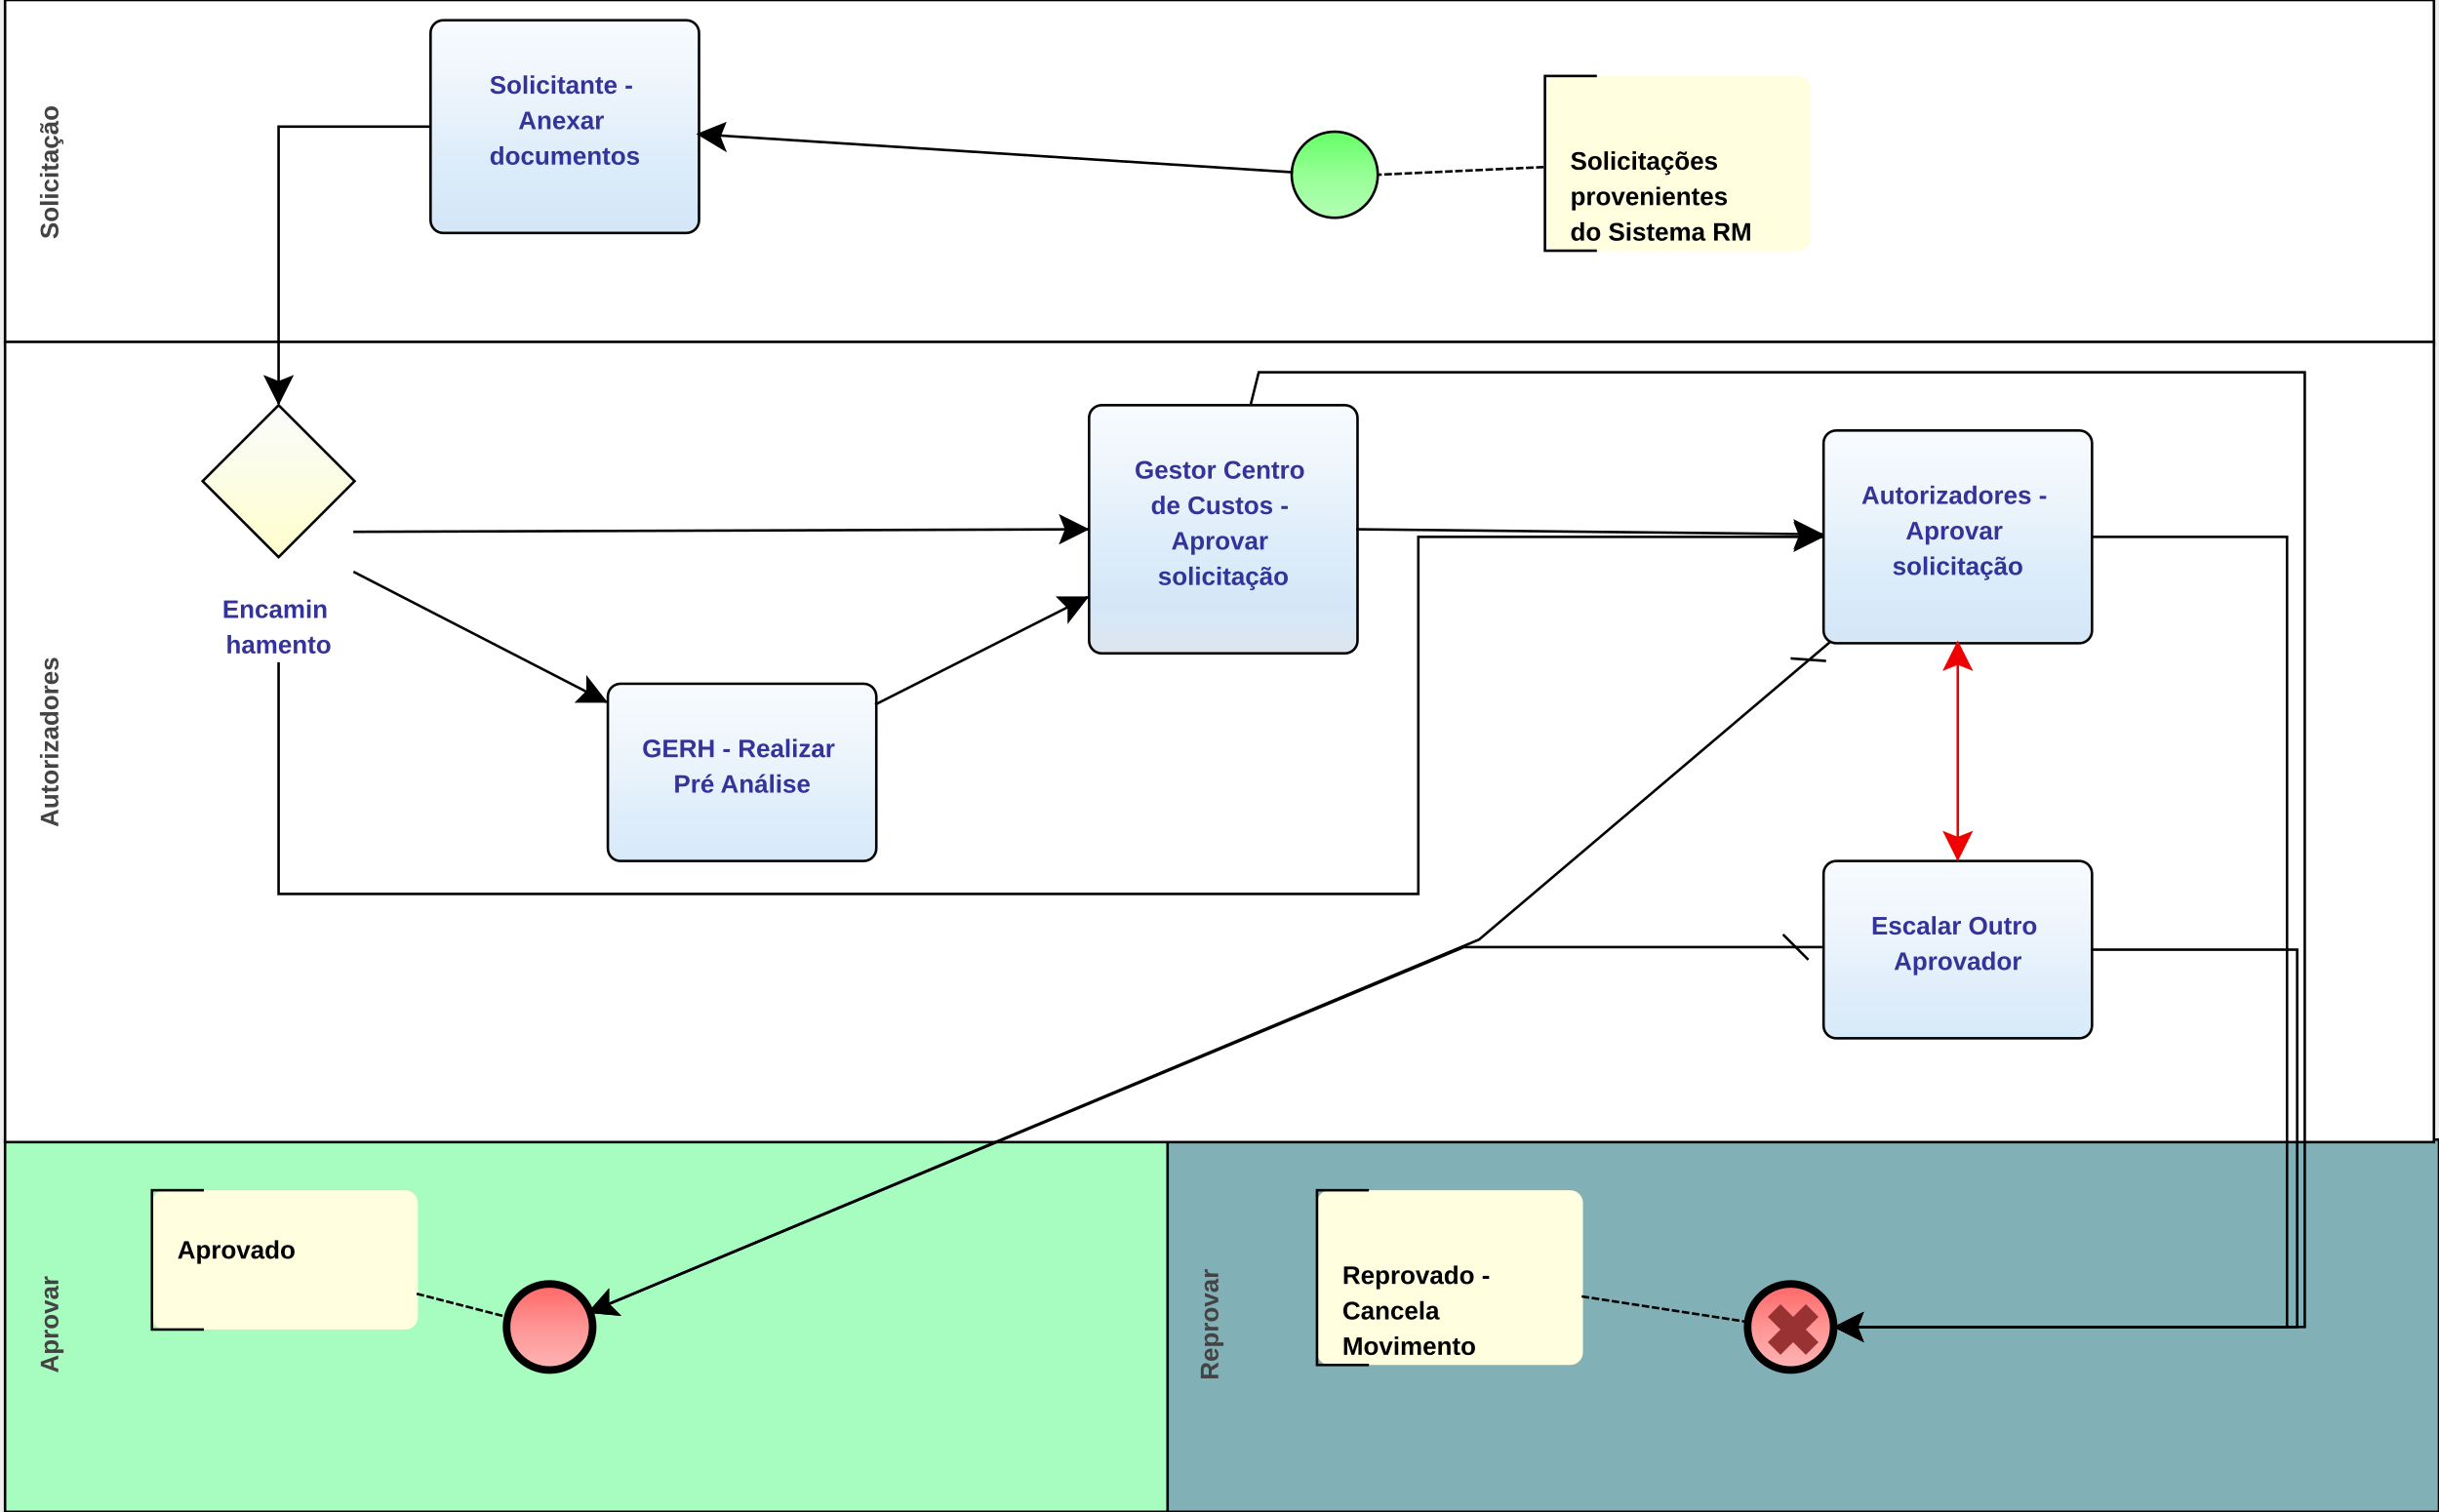
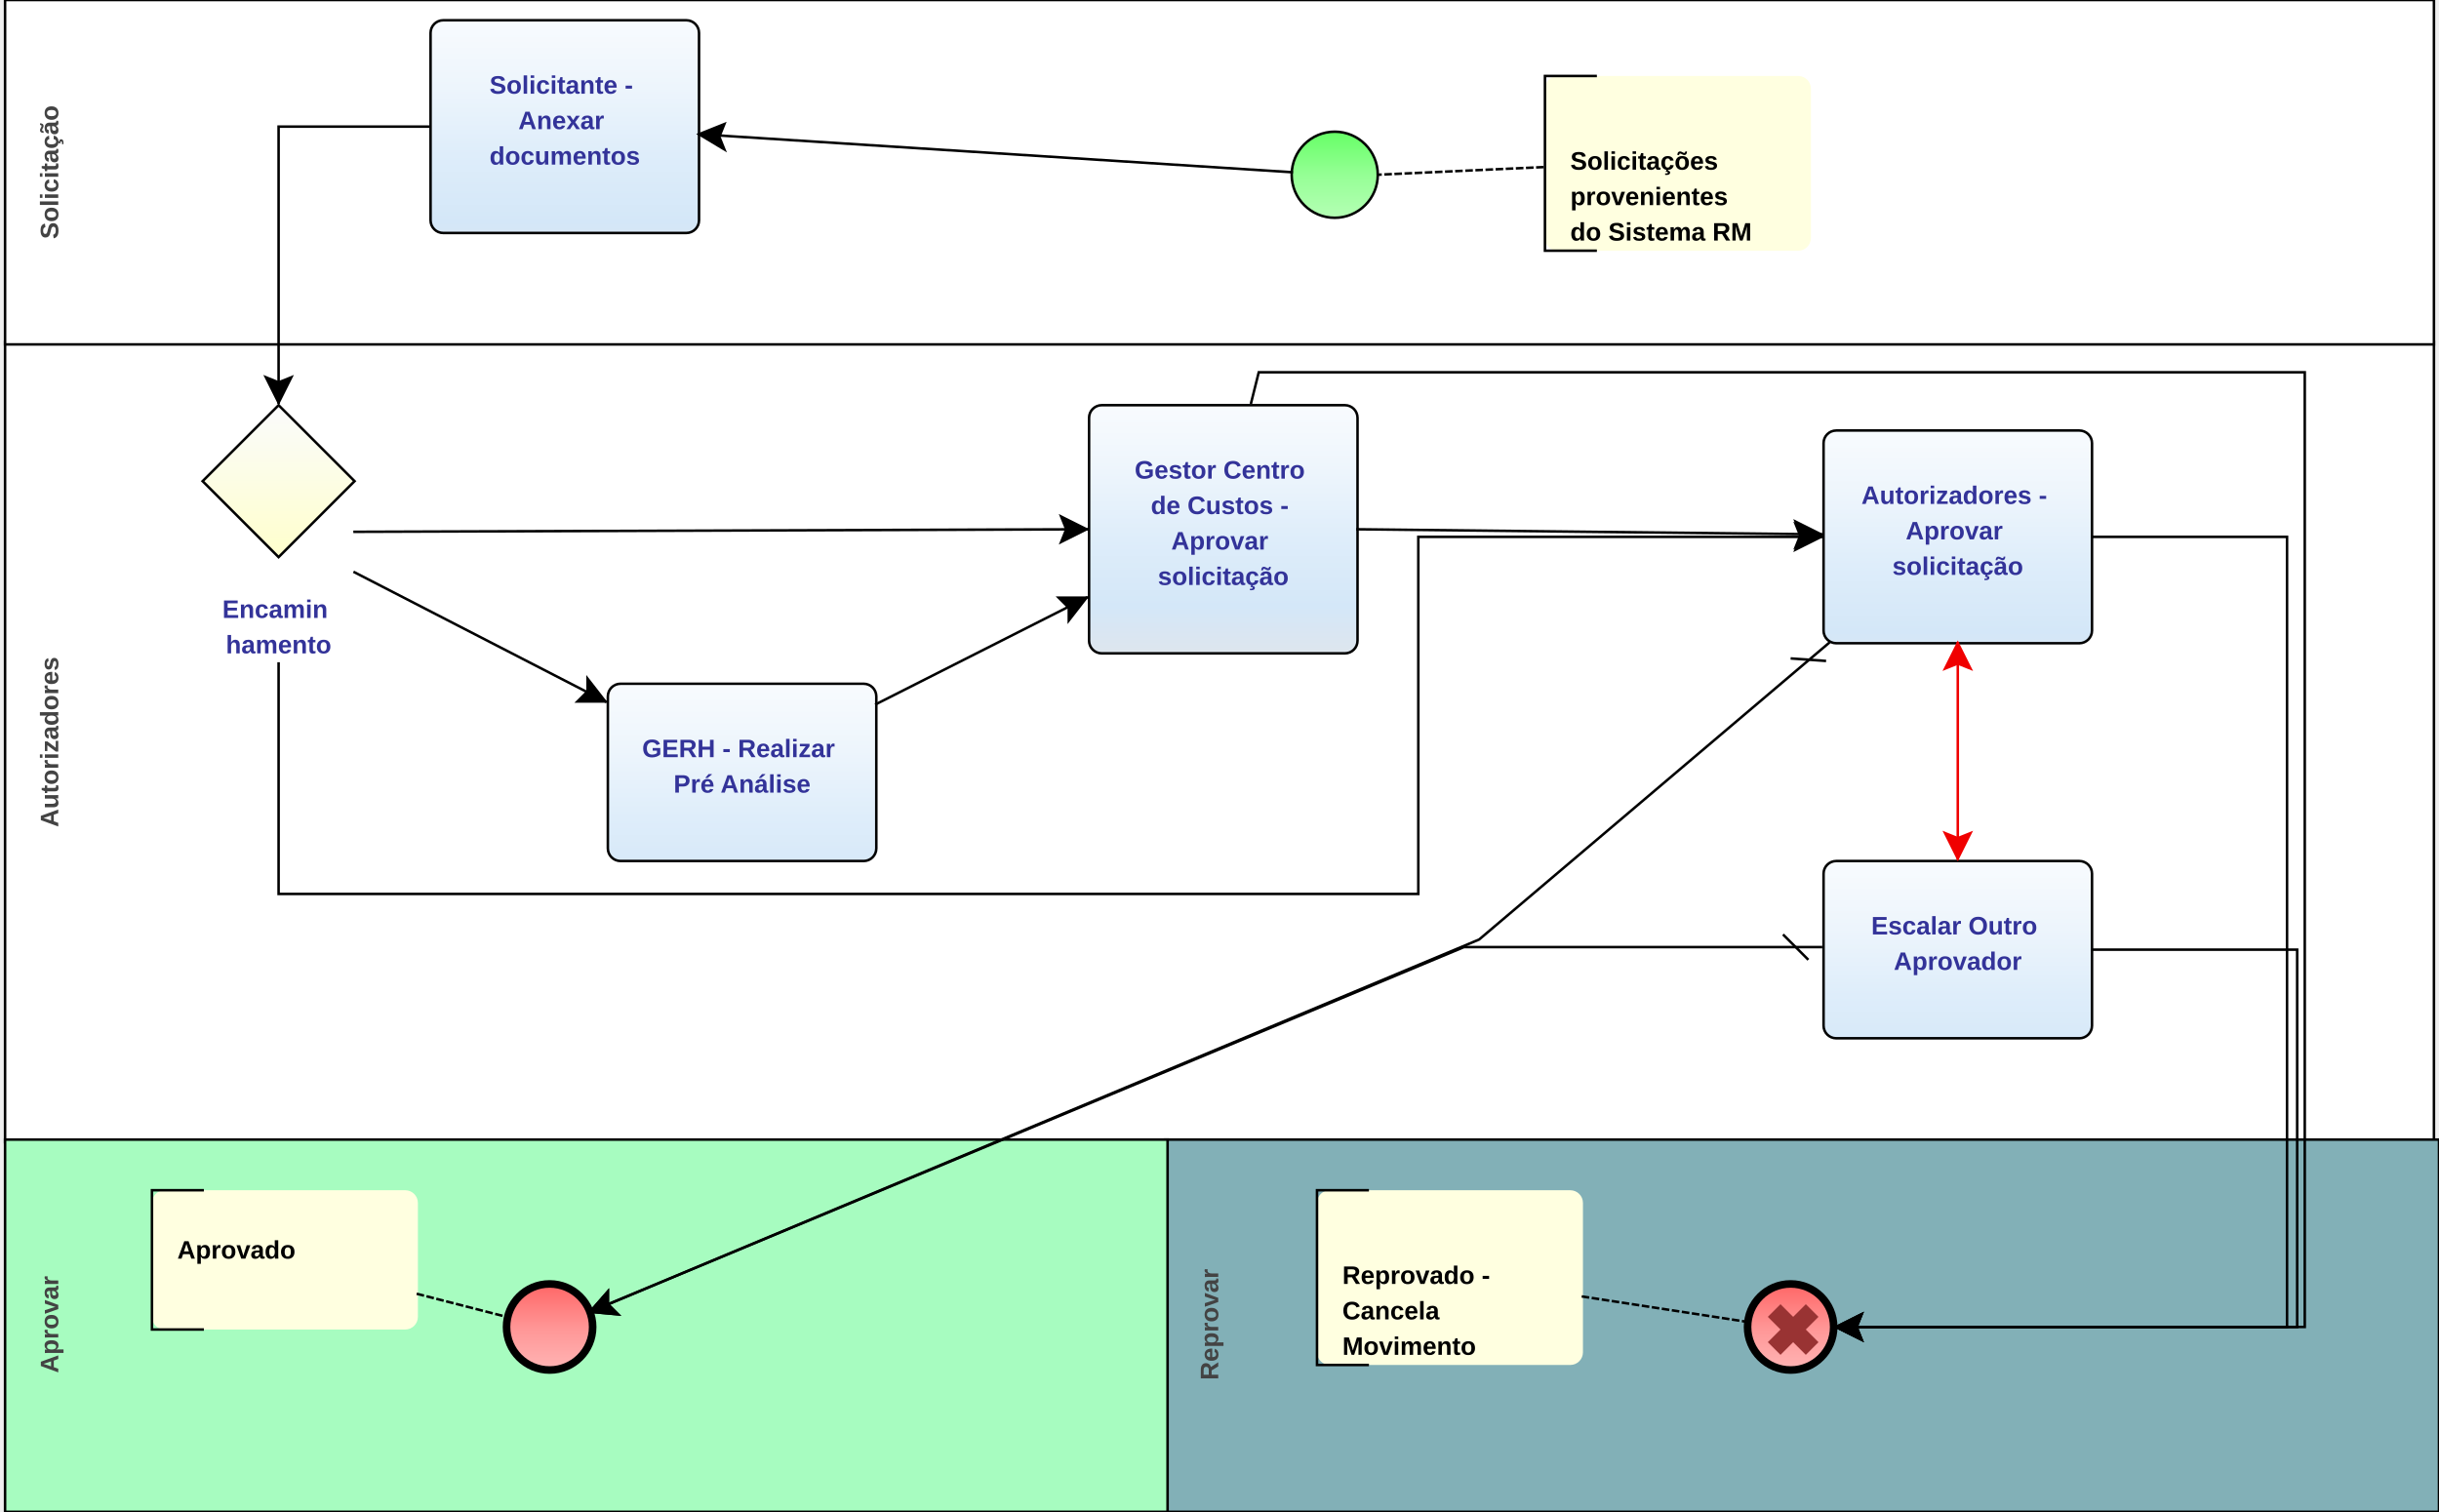
<svg xmlns="http://www.w3.org/2000/svg" xmlns:xlink="http://www.w3.org/1999/xlink" style="stroke-dasharray:none; shape-rendering:auto; font-family:'Arial'; text-rendering:auto; fill-opacity:1; color-interpolation:auto; color-rendering:auto; font-size:12; fill:black; stroke:black; image-rendering:auto; stroke-miterlimit:10; stroke-linecap:square; stroke-linejoin:miter; font-style:normal; stroke-width:1; stroke-dashoffset:0; font-weight:normal; stroke-opacity:1;" contentScriptType="text/ecmascript" preserveAspectRatio="xMidYMid meet" zoomAndPan="magnify" version="1.0" contentStyleType="text/css" xml:xlink="http://www.w3.org/1999/xlink" width="963" height="597">
-   <rect x="2" y="0" width="959" height="136" ry="0" rx="0" style="stroke:#000000; fill:#FFFFFF" />
-   <g componentSequence="2">
-     <text x="-68" y="9" transform="rotate(270)" text-anchor="middle" style="font-weight:bold;font-size:10px;stroke:none; fill:#434343">
-       <tspan dy="14" x="-68">Solicitação</tspan>
+   <rect x="2" y="135" width="959" height="316" ry="0" rx="0" style="stroke:#000000; fill:#FFFFFF" />
+   <g componentSequence="1">
+     <text x="-293" y="9" transform="rotate(270)" text-anchor="middle" style="font-weight:bold;font-size:10px;stroke:none; fill:#434343">
+       <tspan dy="14" x="-293">Autorizadores</tspan>
    </text>
  </g>
  <rect x="460" y="450" width="503" height="147" ry="0" rx="0" style="stroke:#000000; fill:#82B0B7" />
  <g componentSequence="3">
    <text x="-523" y="467" transform="rotate(270)" text-anchor="middle" style="font-weight:bold;font-size:10px;stroke:none; fill:#434343">
      <tspan dy="14" x="-523">Reprovar</tspan>
    </text>
  </g>
+   <rect x="2" y="0" width="959" height="136" ry="0" rx="0" style="stroke:#000000; fill:#FFFFFF" />
+   <g componentSequence="4">
+     <text x="-68" y="9" transform="rotate(270)" text-anchor="middle" style="font-weight:bold;font-size:10px;stroke:none; fill:#434343">
+       <tspan dy="14" x="-68">Solicitação</tspan>
+     </text>
+   </g>
  <rect x="2" y="450" width="459" height="147" ry="0" rx="0" style="stroke:#000000; fill:#A7FCC0" />
-   <g componentSequence="4">
+   <g componentSequence="2">
    <text x="-523" y="9" transform="rotate(270)" text-anchor="middle" style="font-weight:bold;font-size:10px;stroke:none; fill:#434343">
      <tspan dy="14" x="-523">Aprovar</tspan>
    </text>
  </g>
-   <rect x="2" y="135" width="959" height="316" ry="0" rx="0" style="stroke:#000000; fill:#FFFFFF" />
-   <g componentSequence="5">
-     <text x="-293" y="9" transform="rotate(270)" text-anchor="middle" style="font-weight:bold;font-size:10px;stroke:none; fill:#434343">
-       <tspan dy="14" x="-293">Autorizadores</tspan>
-     </text>
-   </g>
  <g sequence="2">
-     <ellipse cx="527" cy="69" rx="17" ry="17" stroke-width="1" style="fill:url(#linearGradient66FF6696FF96B6FFB6_1125356191);" stroke="336633" />
+     <ellipse cx="527" cy="69" rx="17" ry="17" stroke-width="1" style="fill:url(#linearGradient66FF6696FF96B6FFB6_719940333);" stroke="336633" />
  </g>
  <g sequence="8">
-     <ellipse cx="217" cy="524" rx="17" ry="17" stroke-width="3" style="fill:url(#linearGradientFF6666FF9696FFB6B6_1305769101);" stroke="993333" />
+     <ellipse cx="217" cy="524" rx="17" ry="17" stroke-width="3" style="fill:url(#linearGradientFF6666FF9696FFB6B6_607027648);" stroke="993333" />
  </g>
  <g sequence="116">
-     <rect x="170" y="8" width="106" height="84" ry="5" rx="5" style="fill:url(#linearGradientF8FBFEEDF5FCDEEDFAD4E7F8E2E5E9_1240201711);" stroke="191970" />
+     <rect x="170" y="8" width="106" height="84" ry="5" rx="5" style="fill:url(#linearGradientF8FBFEEDF5FCDEEDFAD4E7F8E2E5E9_537985437);" stroke="191970" />
  </g>
  <g componentSequence="116">
    <text x="223" y="23" text-anchor="middle" style="font-weight:bold;font-size:10px;stroke:none; fill:#333399">
      <tspan dy="14" x="223">Solicitante -</tspan>
      <tspan dy="14" x="223">Anexar</tspan>
      <tspan dy="14" x="223">documentos</tspan>
    </text>
  </g>
  <g sequence="123">
-     <rect x="720" y="170" width="106" height="84" ry="5" rx="5" style="fill:url(#linearGradientF8FBFEEDF5FCDEEDFAD4E7F8E2E5E9_216628918);" stroke="191970" />
+     <rect x="720" y="170" width="106" height="84" ry="5" rx="5" style="fill:url(#linearGradientF8FBFEEDF5FCDEEDFAD4E7F8E2E5E9_1695779835);" stroke="191970" />
  </g>
  <g componentSequence="123">
    <text x="773" y="185" text-anchor="middle" style="font-weight:bold;font-size:10px;stroke:none; fill:#333399">
      <tspan dy="14" x="773">Autorizadores -</tspan>
      <tspan dy="14" x="773">Aprovar</tspan>
      <tspan dy="14" x="773">solicitação</tspan>
    </text>
  </g>
  <g sequence="134">
-     <ellipse cx="707" cy="524" rx="17" ry="17" stroke-width="3" style="fill:url(#linearGradientFF6666FF9696FFB6B6_1395757790);" stroke="993333" />
+     <ellipse cx="707" cy="524" rx="17" ry="17" stroke-width="3" style="fill:url(#linearGradientFF6666FF9696FFB6B6_72104886);" stroke="993333" />
  </g>
  <g sequence="134">
    <polygon points=" 698 520 703 515 708 520 713 515 718 520 713 525 718 530 713 535 708 530 703 535 698 530 703 525" style="stroke:none; fill:#993333" />
  </g>
  <g sequence="140">
-     <rect x="720" y="340" width="106" height="70" ry="5" rx="5" style="fill:url(#linearGradientF8FBFEEDF5FCDEEDFAD4E7F8E2E5E9_1034941481);" stroke="191970" />
+     <rect x="720" y="340" width="106" height="70" ry="5" rx="5" style="fill:url(#linearGradientF8FBFEEDF5FCDEEDFAD4E7F8E2E5E9_1413253758);" stroke="191970" />
  </g>
  <g componentSequence="140">
    <text x="773" y="355" text-anchor="middle" style="font-weight:bold;font-size:10px;stroke:none; fill:#333399">
      <tspan dy="14" x="773">Escalar Outro</tspan>
      <tspan dy="14" x="773">Aprovador</tspan>
    </text>
  </g>
  <g sequence="145">
-     <rect x="430" y="160" width="106" height="98" ry="5" rx="5" style="fill:url(#linearGradientF8FBFEEDF5FCDEEDFAD4E7F8E2E5E9_731727602);" stroke="191970" />
+     <rect x="430" y="160" width="106" height="98" ry="5" rx="5" style="fill:url(#linearGradientF8FBFEEDF5FCDEEDFAD4E7F8E2E5E9_2089378957);" stroke="191970" />
  </g>
  <g componentSequence="145">
    <text x="483" y="175" text-anchor="middle" style="font-weight:bold;font-size:10px;stroke:none; fill:#333399">
      <tspan dy="14" x="483">Gestor Centro</tspan>
      <tspan dy="14" x="483">de Custos -</tspan>
      <tspan dy="14" x="483">Aprovar</tspan>
      <tspan dy="14" x="483">solicitação</tspan>
    </text>
  </g>
  <g sequence="164">
-     <polygon points=" 80 190 110 160 140 190 110 220 80 190" style="fill:url(#linearGradientFAFBFCFFFFCC_1824948729);" stroke="000000" />
+     <polygon points=" 80 190 110 160 140 190 110 220 80 190" style="fill:url(#linearGradientFAFBFCFFFFCC_87848116);" stroke="000000" />
  </g>
  <g componentSequence="164">
    <text x="110" y="230" text-anchor="middle" style="font-weight:bold;font-size:10px;stroke:none; fill:#333399">
      <tspan dy="14" x="110">Encamin</tspan>
      <tspan dy="14" x="110">hamento</tspan>
    </text>
  </g>
  <g sequence="166">
-     <rect x="240" y="270" width="106" height="70" ry="5" rx="5" style="fill:url(#linearGradientF8FBFEEDF5FCDEEDFAD4E7F8E2E5E9_868112861);" stroke="191970" />
+     <rect x="240" y="270" width="106" height="70" ry="5" rx="5" style="fill:url(#linearGradientF8FBFEEDF5FCDEEDFAD4E7F8E2E5E9_1615363630);" stroke="191970" />
  </g>
  <g componentSequence="166">
    <text x="293" y="285" text-anchor="middle" style="font-weight:bold;font-size:10px;stroke:none; fill:#333399">
      <tspan dy="14" x="293">GERH - Realizar</tspan>
      <tspan dy="14" x="293">Pré Análise</tspan>
    </text>
  </g>
  <rect x="60" y="470" width="105" height="55" ry="5" rx="5" style="stroke:none; fill:#FFFFE0" />
  <g componentSequence="26">
    <text x="70" y="483" text-anchor="left" style="font-weight:bold;font-size:10px;stroke:none; fill:#000000">
      <tspan dy="14" x="70">Aprovado</tspan>
    </text>
  </g>
  <path style="fill:none; stroke-width:1; stroke:#000000;" d="M80.0 470.0 L60.0 470.0 L60.0 525.0 L80.0 525.0" />
  <rect x="520" y="470" width="105" height="69" ry="5" rx="5" style="stroke:none; fill:#FFFFE0" />
  <g componentSequence="30">
    <text x="530" y="493" text-anchor="left" style="font-weight:bold;font-size:10px;stroke:none; fill:#000000">
      <tspan dy="14" x="530">Reprovado -</tspan>
      <tspan dy="14" x="530">Cancela</tspan>
      <tspan dy="14" x="530">Movimento</tspan>
    </text>
  </g>
  <path style="fill:none; stroke-width:1; stroke:#000000;" d="M540.0 470.0 L520.0 470.0 L520.0 539.0 L540.0 539.0" />
  <rect x="610" y="30" width="105" height="69" ry="5" rx="5" style="stroke:none; fill:#FFFFE0" />
  <g componentSequence="130">
    <text x="620" y="53" text-anchor="left" style="font-weight:bold;font-size:10px;stroke:none; fill:#000000">
      <tspan dy="14" x="620">Solicitações</tspan>
      <tspan dy="14" x="620">provenientes</tspan>
      <tspan dy="14" x="620">do Sistema RM</tspan>
    </text>
  </g>
  <path style="fill:none; stroke-width:1; stroke:#000000;" d="M630.0 30.0 L610.0 30.0 L610.0 99.0 L630.0 99.0" />
  <g componentSequence="105">
    <text x="403" y="61" style="font-size:10px;font-weight:none;stroke:none; fill:#333399" text-anchor="left" />
  </g>
  <g componentSequence="126">
    <text x="503" y="409" style="font-size:10px;font-weight:none;stroke:none; fill:#333399" text-anchor="left" />
  </g>
  <g componentSequence="143">
    <text x="482" y="418" style="font-size:10px;font-weight:none;stroke:none; fill:#333399" text-anchor="left" />
  </g>
  <g componentSequence="155">
    <text x="783" y="297" style="font-size:10px;font-weight:none;stroke:none; fill:#333399" text-anchor="left" />
  </g>
  <g componentSequence="162">
    <text x="913" y="419" style="font-size:10px;font-weight:none;stroke:none; fill:#333399" text-anchor="left" />
  </g>
  <g componentSequence="165">
    <text x="295" y="210" style="font-size:10px;font-weight:none;stroke:none; fill:#333399" text-anchor="left" />
  </g>
  <g componentSequence="167">
    <text x="200" y="252" style="font-size:10px;font-weight:none;stroke:none; fill:#333399" text-anchor="left" />
  </g>
  <g componentSequence="168">
    <text x="398" y="257" style="font-size:10px;font-weight:none;stroke:none; fill:#333399" text-anchor="left" />
  </g>
  <g componentSequence="169">
    <text x="120" y="75" style="font-size:10px;font-weight:none;stroke:none; fill:#333399" text-anchor="left" />
  </g>
+   <g componentSequence="170">
+     <text x="450" y="353" style="font-size:10px;font-weight:none;stroke:none; fill:#333399" text-anchor="left" />
+   </g>
+   <g componentSequence="171">
+     <text x="638" y="210" style="font-size:10px;font-weight:none;stroke:none; fill:#333399" text-anchor="left" />
+   </g>
+   <g componentSequence="172">
+     <text x="920" y="215" style="font-size:10px;font-weight:none;stroke:none; fill:#333399" text-anchor="left" />
+   </g>
+   <g componentSequence="173">
+     <text x="917" y="500" style="font-size:10px;font-weight:none;stroke:none; fill:#333399" text-anchor="left" />
+   </g>
  <g componentSequence="27">
    <text x="192" y="516" style="font-size:10px;font-weight:none;stroke:none; fill:#333399" text-anchor="left" />
  </g>
  <g componentSequence="31">
    <text x="667" y="517" style="font-size:10px;font-weight:none;stroke:none; fill:#333399" text-anchor="left" />
  </g>
  <g componentSequence="131">
    <text x="587" y="67" style="font-size:10px;font-weight:none;stroke:none; fill:#333399" text-anchor="left" />
-   </g>
-   <g componentSequence="170">
-     <text x="450" y="353" style="font-size:10px;font-weight:none;stroke:none; fill:#333399" text-anchor="left" />
-   </g>
-   <g componentSequence="171">
-     <text x="638" y="210" style="font-size:10px;font-weight:none;stroke:none; fill:#333399" text-anchor="left" />
-   </g>
-   <g componentSequence="172">
-     <text x="920" y="215" style="font-size:10px;font-weight:none;stroke:none; fill:#333399" text-anchor="left" />
-   </g>
-   <g componentSequence="173">
-     <text x="917" y="500" style="font-size:10px;font-weight:none;stroke:none; fill:#333399" text-anchor="left" />
  </g>
  <path style="fill:none; stroke:#000000;stroke-width:1" d="M510.0 68.0 L276.0 53.0" />
  <polygon style="fill:#000000; stroke:#000000;" points=" 286 59 276 53 286 49 284 54" />
  <path style="fill:none; stroke:#000000;stroke-dasharray:2" d="M609.0 66.0 L544.0 69.0" />
  <path style="fill:none; stroke:#000000;stroke-width:1" d="M722.0 254.0 L584.0 371.0 L233.0 518.0" />
  <polygon style="fill:#000000; stroke:#000000;" points=" 244 519 233 518 240 510 240 515" />
  <polygon style="fill:#000000; stroke:#000000;" points=" 721 261 707 260" />
  <path style="fill:none; stroke:#000000;stroke-width:1" d="M719.0 374.0 L578.0 374.0 L233.0 518.0" />
  <polygon style="fill:#000000; stroke:#000000;" points=" 244 519 233 518 240 510 240 515" />
  <polygon style="fill:#000000; stroke:#000000;" points=" 714 379 704 369" />
  <path style="fill:none; stroke:#000000;stroke-dasharray:2" d="M165.0 511.0 L200.0 520.0" />
  <path style="fill:none; stroke:#000000;stroke-width:1" d="M169.0 50.0 L110.0 50.0 L110.0 159.0" />
  <polygon style="fill:#000000; stroke:#000000;" points=" 115 149 110 159 105 149 110 151" />
  <path style="fill:none; stroke:#F00000;stroke-width:1" d="M773.0 254.0 L773.0 339.0" />
  <polygon style="fill:#F00000; stroke:#F00000;" points=" 778 329 773 339 768 329 773 331" />
  <polygon style="fill:#F00000; stroke:#F00000;" points=" 768 264 773 254 778 264 773 262" />
  <path style="fill:none; stroke:#000000;stroke-width:1" d="M826.0 212.0 L903.0 212.0 L903.0 524.0 L725.0 524.0" />
  <polygon style="fill:#000000; stroke:#000000;" points=" 735 529 725 524 735 519 733 524" />
  <path style="fill:none; stroke:#000000;stroke-width:1" d="M110.0 262.0 L110.0 353.0 L560.0 353.0 L560.0 212.0 L719.0 212.0" />
  <polygon style="fill:#000000; stroke:#000000;" points=" 709 207 719 212 709 217 711 212" />
  <path style="fill:none; stroke:#000000;stroke-width:1" d="M536.0 209.0 L719.0 211.0" />
  <polygon style="fill:#000000; stroke:#000000;" points=" 709 206 719 211 709 216 711 211" />
-   <path style="fill:none; stroke:#000000;stroke-dasharray:2" d="M625.0 512.0 L690.0 522.0" />
  <path style="fill:none; stroke:#000000;stroke-width:1" d="M494.0 159.0 L497.0 147.0 L910.0 147.0 L910.0 524.0 L725.0 524.0" />
  <polygon style="fill:#000000; stroke:#000000;" points=" 735 529 725 524 735 519 733 524" />
  <path style="fill:none; stroke:#000000;stroke-width:1" d="M826.0 375.0 L907.0 375.0 L907.0 524.0 L725.0 524.0" />
  <polygon style="fill:#000000; stroke:#000000;" points=" 735 529 725 524 735 519 733 524" />
+   <path style="fill:none; stroke:#000000;stroke-dasharray:2" d="M625.0 512.0 L690.0 522.0" />
  <path style="fill:none; stroke:#000000;stroke-width:1" d="M140.0 210.0 L429.0 209.0" />
  <polygon style="fill:#000000; stroke:#000000;" points=" 419 204 429 209 419 214 421 209" />
  <path style="fill:none; stroke:#000000;stroke-width:1" d="M346.0 278.0 L429.0 236.0" />
  <polygon style="fill:#000000; stroke:#000000;" points=" 418 236 429 236 422 245 422 240" />
  <path style="fill:none; stroke:#000000;stroke-width:1" d="M140.0 226.0 L239.0 277.0" />
  <polygon style="fill:#000000; stroke:#000000;" points=" 232 268 239 277 228 277 232 273" />
  <defs>
-     <linearGradient xlink:href="#linearGradient66FF6696FF96B6FFB6" id="linearGradient66FF6696FF96B6FFB6_1125356191" x1="0" y1="52.0" x2="0" y2="87.0" gradientUnits="userSpaceOnUse" xlink:type="simple" xlink:actuate="onLoad" xlink:show="other" />
+     <linearGradient xlink:href="#linearGradient66FF6696FF96B6FFB6" id="linearGradient66FF6696FF96B6FFB6_719940333" x1="0" y1="52.0" x2="0" y2="87.0" gradientUnits="userSpaceOnUse" xlink:type="simple" xlink:actuate="onLoad" xlink:show="other" />
    <linearGradient id="linearGradient66FF6696FF96B6FFB6">
      <stop style="stop-color:#66FF66;stop-opacity:1;" offset="0.0" id="stop66FF66" />
      <stop style="stop-color:#96FF96;stop-opacity:1;" offset="0.5" id="stop96FF96" />
      <stop style="stop-color:#B6FFB6;stop-opacity:1;" offset="1.0" id="stopB6FFB6" />
    </linearGradient>
-     <linearGradient xlink:href="#linearGradientFF6666FF9696FFB6B6" id="linearGradientFF6666FF9696FFB6B6_1305769101" x1="0" y1="507.0" x2="0" y2="542.0" gradientUnits="userSpaceOnUse" xlink:type="simple" xlink:actuate="onLoad" xlink:show="other" />
+     <linearGradient xlink:href="#linearGradientFF6666FF9696FFB6B6" id="linearGradientFF6666FF9696FFB6B6_607027648" x1="0" y1="507.0" x2="0" y2="542.0" gradientUnits="userSpaceOnUse" xlink:type="simple" xlink:actuate="onLoad" xlink:show="other" />
    <linearGradient id="linearGradientFF6666FF9696FFB6B6">
      <stop style="stop-color:#FF6666;stop-opacity:1;" offset="0.0" id="stopFF6666" />
      <stop style="stop-color:#FF9696;stop-opacity:1;" offset="0.5" id="stopFF9696" />
      <stop style="stop-color:#FFB6B6;stop-opacity:1;" offset="1.0" id="stopFFB6B6" />
    </linearGradient>
-     <linearGradient xlink:href="#linearGradientF8FBFEEDF5FCDEEDFAD4E7F8E2E5E9" id="linearGradientF8FBFEEDF5FCDEEDFAD4E7F8E2E5E9_1240201711" x1="0" y1="8.0" x2="0" y2="114.0" gradientUnits="userSpaceOnUse" xlink:type="simple" xlink:actuate="onLoad" xlink:show="other" />
+     <linearGradient xlink:href="#linearGradientF8FBFEEDF5FCDEEDFAD4E7F8E2E5E9" id="linearGradientF8FBFEEDF5FCDEEDFAD4E7F8E2E5E9_537985437" x1="0" y1="8.0" x2="0" y2="114.0" gradientUnits="userSpaceOnUse" xlink:type="simple" xlink:actuate="onLoad" xlink:show="other" />
    <linearGradient id="linearGradientF8FBFEEDF5FCDEEDFAD4E7F8E2E5E9">
      <stop style="stop-color:#F8FBFE;stop-opacity:1;" offset="0.0" id="stopF8FBFE" />
      <stop style="stop-color:#EDF5FC;stop-opacity:1;" offset="0.25" id="stopEDF5FC" />
      <stop style="stop-color:#DEEDFA;stop-opacity:1;" offset="0.5" id="stopDEEDFA" />
      <stop style="stop-color:#D4E7F8;stop-opacity:1;" offset="0.75" id="stopD4E7F8" />
      <stop style="stop-color:#E2E5E9;stop-opacity:1;" offset="1.0" id="stopE2E5E9" />
    </linearGradient>
-     <linearGradient xlink:href="#linearGradientF8FBFEEDF5FCDEEDFAD4E7F8E2E5E9" id="linearGradientF8FBFEEDF5FCDEEDFAD4E7F8E2E5E9_216628918" x1="0" y1="170.0" x2="0" y2="276.0" gradientUnits="userSpaceOnUse" xlink:type="simple" xlink:actuate="onLoad" xlink:show="other" />
-     <linearGradient xlink:href="#linearGradientFF6666FF9696FFB6B6" id="linearGradientFF6666FF9696FFB6B6_1395757790" x1="0" y1="507.0" x2="0" y2="542.0" gradientUnits="userSpaceOnUse" xlink:type="simple" xlink:actuate="onLoad" xlink:show="other" />
-     <linearGradient xlink:href="#linearGradientF8FBFEEDF5FCDEEDFAD4E7F8E2E5E9" id="linearGradientF8FBFEEDF5FCDEEDFAD4E7F8E2E5E9_1034941481" x1="0" y1="340.0" x2="0" y2="446.0" gradientUnits="userSpaceOnUse" xlink:type="simple" xlink:actuate="onLoad" xlink:show="other" />
-     <linearGradient xlink:href="#linearGradientF8FBFEEDF5FCDEEDFAD4E7F8E2E5E9" id="linearGradientF8FBFEEDF5FCDEEDFAD4E7F8E2E5E9_731727602" x1="0" y1="160.0" x2="0" y2="266.0" gradientUnits="userSpaceOnUse" xlink:type="simple" xlink:actuate="onLoad" xlink:show="other" />
-     <linearGradient xlink:href="#linearGradientFAFBFCFFFFCC" id="linearGradientFAFBFCFFFFCC_1824948729" x1="0" y1="160.0" x2="0" y2="220.0" gradientUnits="userSpaceOnUse" xlink:type="simple" xlink:actuate="onLoad" xlink:show="other" />
+     <linearGradient xlink:href="#linearGradientF8FBFEEDF5FCDEEDFAD4E7F8E2E5E9" id="linearGradientF8FBFEEDF5FCDEEDFAD4E7F8E2E5E9_1695779835" x1="0" y1="170.0" x2="0" y2="276.0" gradientUnits="userSpaceOnUse" xlink:type="simple" xlink:actuate="onLoad" xlink:show="other" />
+     <linearGradient xlink:href="#linearGradientFF6666FF9696FFB6B6" id="linearGradientFF6666FF9696FFB6B6_72104886" x1="0" y1="507.0" x2="0" y2="542.0" gradientUnits="userSpaceOnUse" xlink:type="simple" xlink:actuate="onLoad" xlink:show="other" />
+     <linearGradient xlink:href="#linearGradientF8FBFEEDF5FCDEEDFAD4E7F8E2E5E9" id="linearGradientF8FBFEEDF5FCDEEDFAD4E7F8E2E5E9_1413253758" x1="0" y1="340.0" x2="0" y2="446.0" gradientUnits="userSpaceOnUse" xlink:type="simple" xlink:actuate="onLoad" xlink:show="other" />
+     <linearGradient xlink:href="#linearGradientF8FBFEEDF5FCDEEDFAD4E7F8E2E5E9" id="linearGradientF8FBFEEDF5FCDEEDFAD4E7F8E2E5E9_2089378957" x1="0" y1="160.0" x2="0" y2="266.0" gradientUnits="userSpaceOnUse" xlink:type="simple" xlink:actuate="onLoad" xlink:show="other" />
+     <linearGradient xlink:href="#linearGradientFAFBFCFFFFCC" id="linearGradientFAFBFCFFFFCC_87848116" x1="0" y1="160.0" x2="0" y2="220.0" gradientUnits="userSpaceOnUse" xlink:type="simple" xlink:actuate="onLoad" xlink:show="other" />
    <linearGradient id="linearGradientFAFBFCFFFFCC">
      <stop style="stop-color:#FAFBFC;stop-opacity:1;" offset="0.0" id="stopFAFBFC" />
      <stop style="stop-color:#FFFFCC;stop-opacity:1;" offset="1.0" id="stopFFFFCC" />
    </linearGradient>
-     <linearGradient xlink:href="#linearGradientF8FBFEEDF5FCDEEDFAD4E7F8E2E5E9" id="linearGradientF8FBFEEDF5FCDEEDFAD4E7F8E2E5E9_868112861" x1="0" y1="270.0" x2="0" y2="376.0" gradientUnits="userSpaceOnUse" xlink:type="simple" xlink:actuate="onLoad" xlink:show="other" />
+     <linearGradient xlink:href="#linearGradientF8FBFEEDF5FCDEEDFAD4E7F8E2E5E9" id="linearGradientF8FBFEEDF5FCDEEDFAD4E7F8E2E5E9_1615363630" x1="0" y1="270.0" x2="0" y2="376.0" gradientUnits="userSpaceOnUse" xlink:type="simple" xlink:actuate="onLoad" xlink:show="other" />
  </defs>
</svg>
